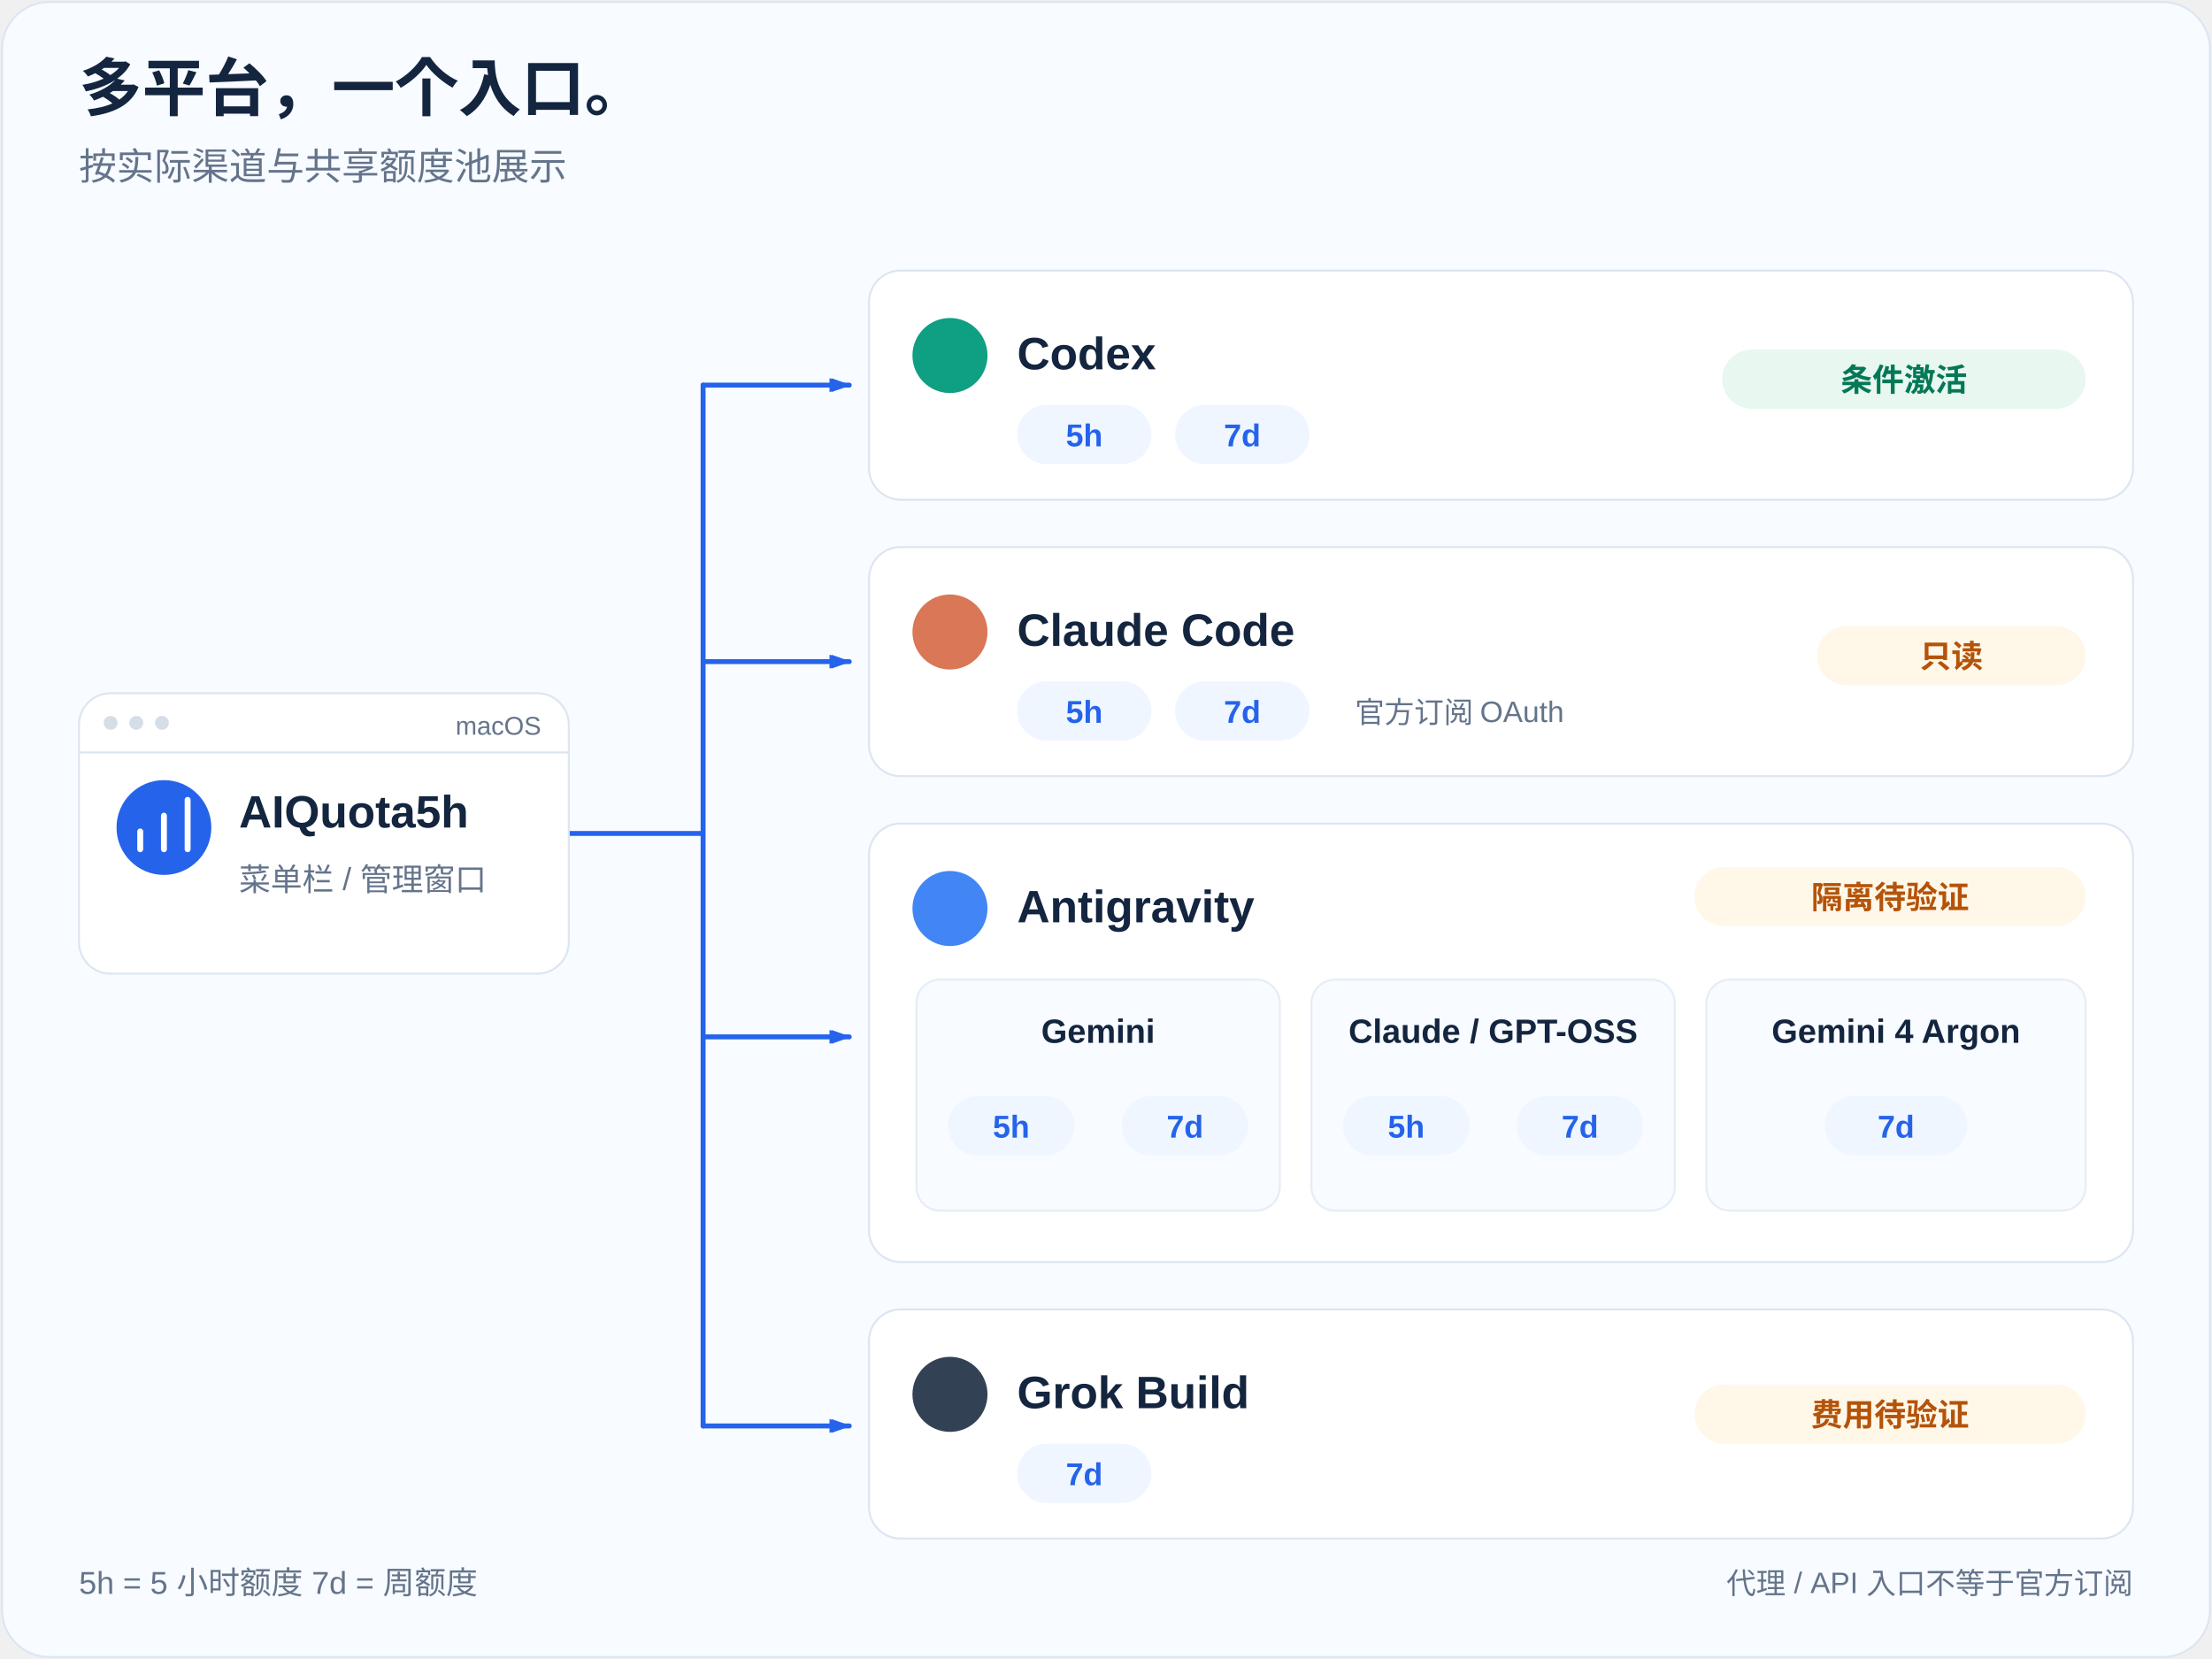
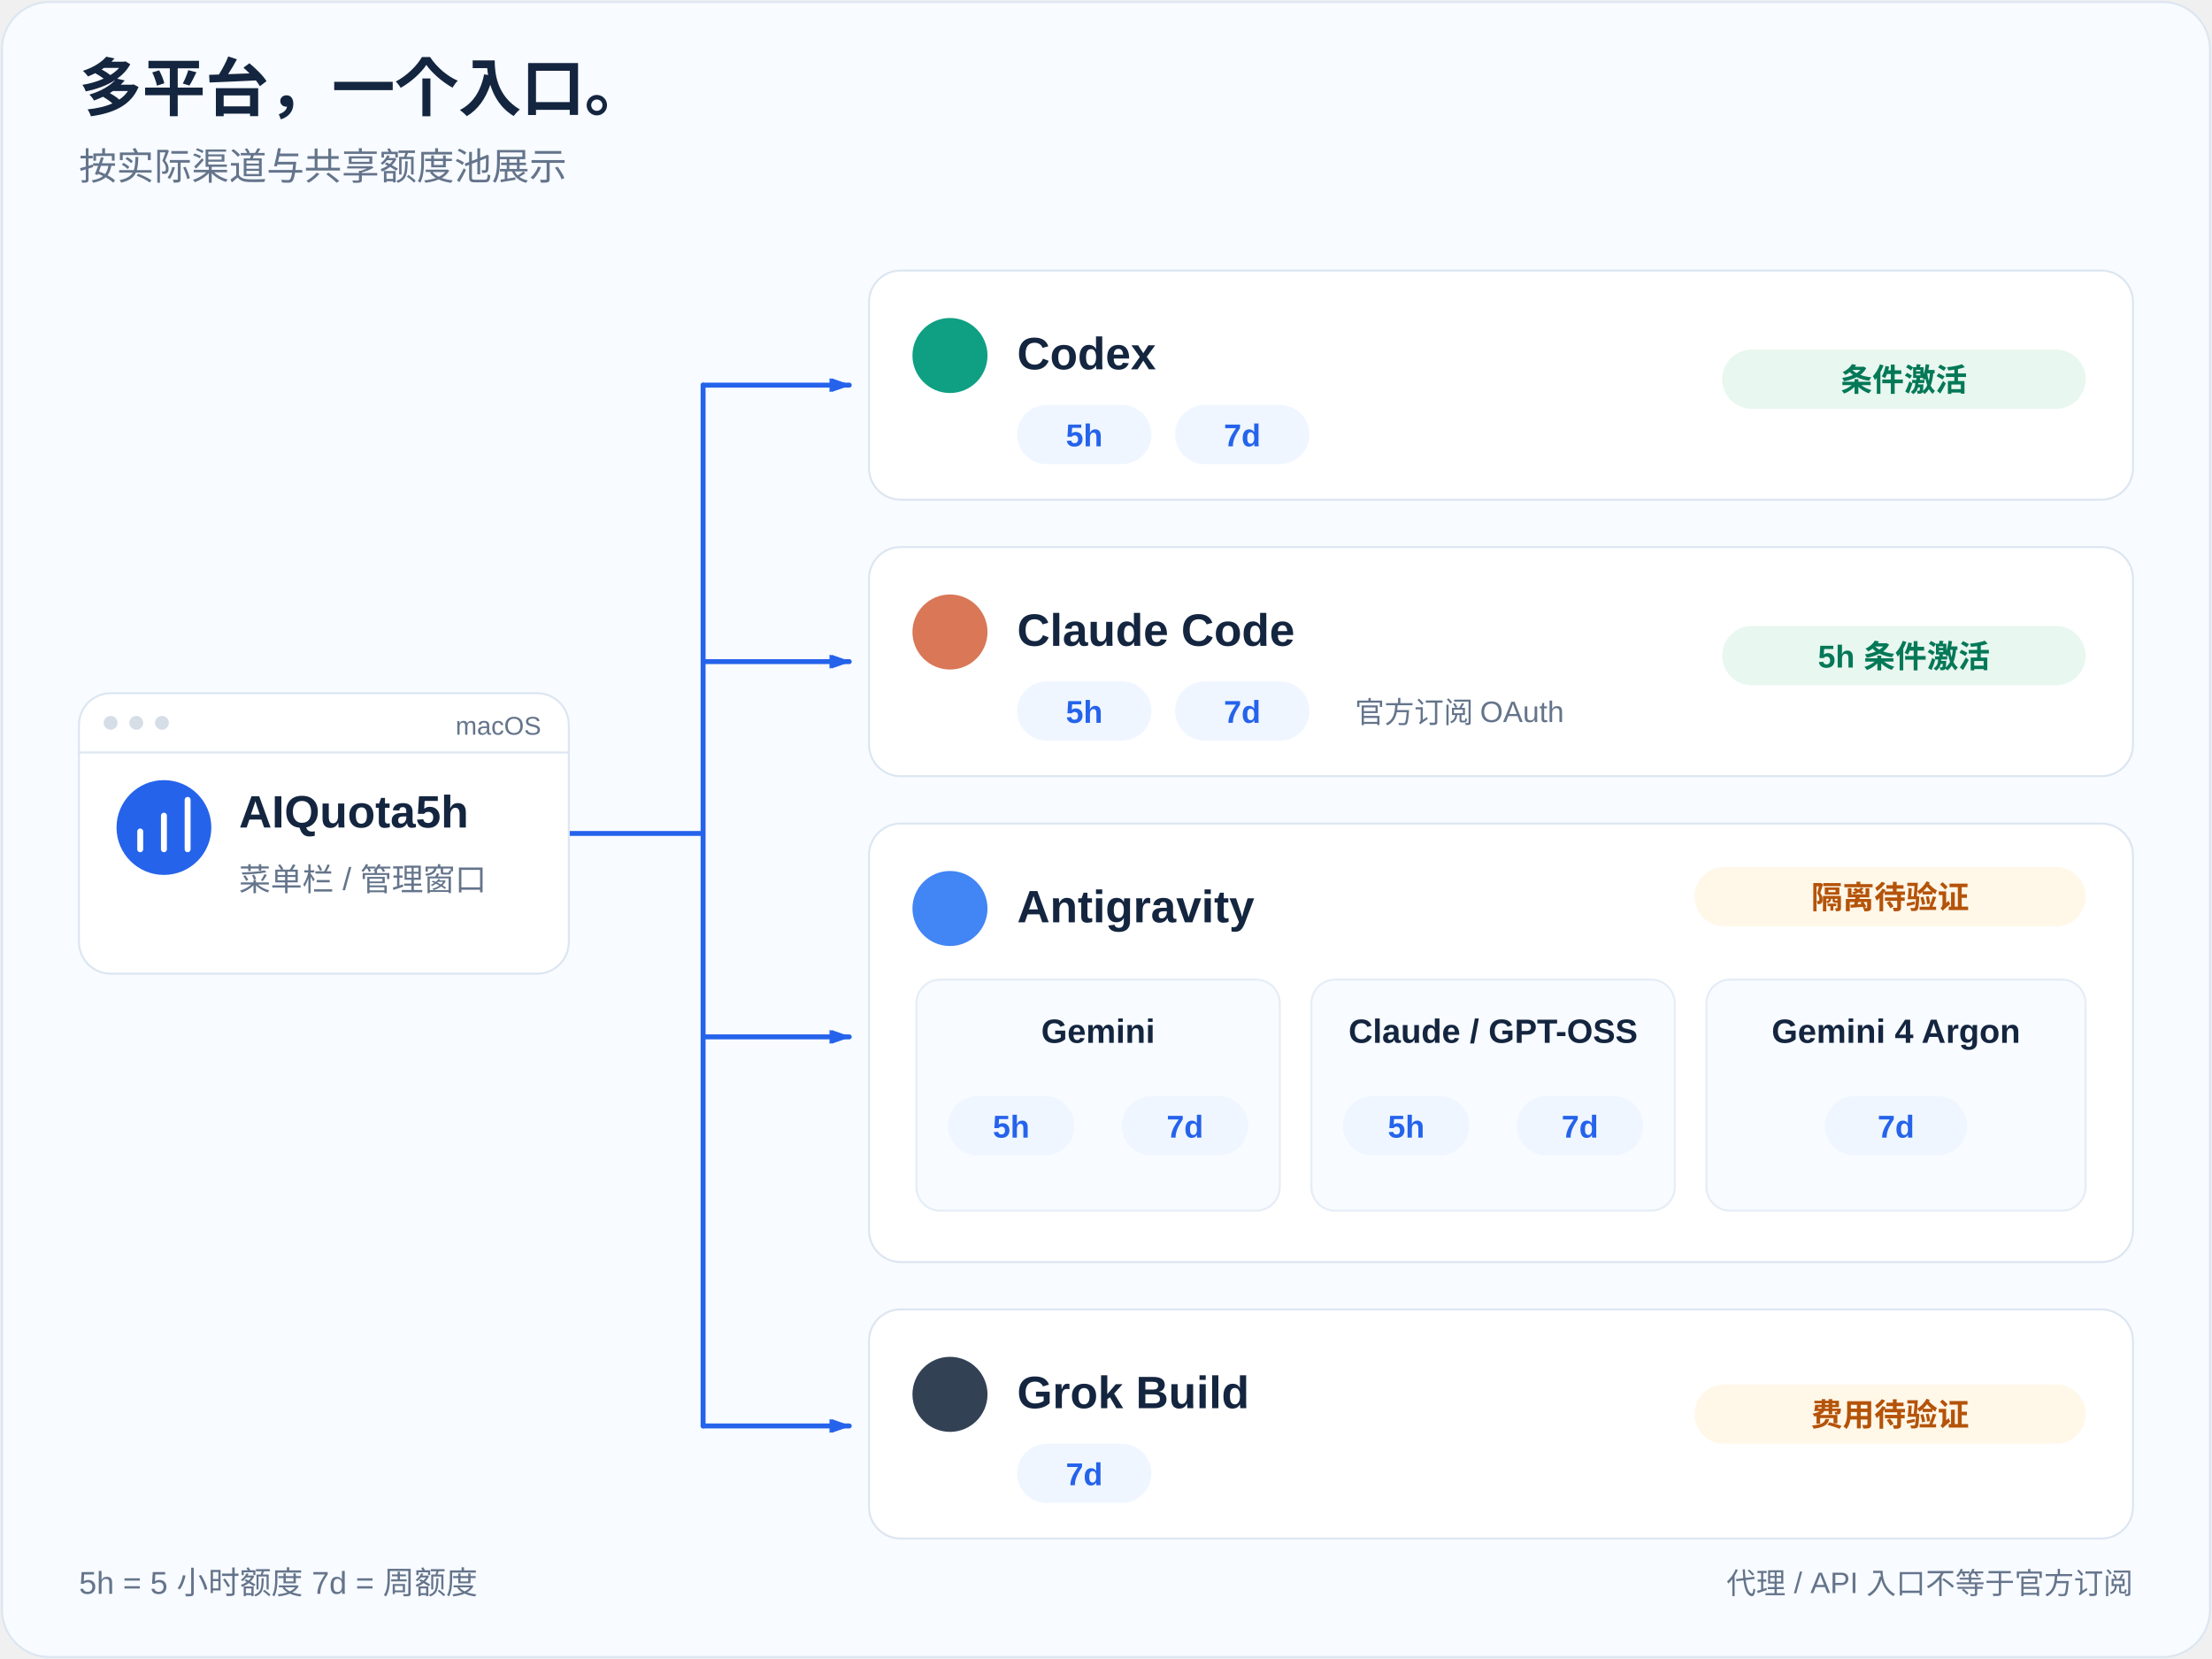
<svg xmlns="http://www.w3.org/2000/svg" width="1120" height="840" viewBox="0 0 1120 840" role="img" aria-labelledby="title desc">
  <style>text{font-family:"Helvetica Neue",Arial,"PingFang SC","Microsoft YaHei",sans-serif}</style>
  <defs>
    <marker id="arrow" markerWidth="10" markerHeight="7" refX="9" refY="3.5" orient="auto" markerUnits="userSpaceOnUse">
      <path d="M0 0L10 3.5L0 7Z" fill="#2563eb" />
    </marker>
  </defs>
  <rect x="1" y="1" width="1118" height="838" rx="24" fill="#f8fbff" stroke="#dce6f1" />
  <text x="40" y="56" font-size="32" fill="#14253f" font-weight="700" text-anchor="start">多平台，一个入口。</text>
  <text x="40" y="91" font-size="19" fill="#64748b" font-weight="400" text-anchor="start">按实际渠道与共享额度池展示</text>
  <path d="M288 422H356M356 195V722" fill="none" stroke="#2563eb" stroke-width="2.5" stroke-linecap="round" stroke-linejoin="round" />
  <path d="M356 195H430" fill="none" stroke="#2563eb" stroke-width="2.5" stroke-linecap="round" stroke-linejoin="round" marker-end="url(#arrow)" />
  <path d="M430.0 195.0L420.0 198.5L420.0 191.5Z" fill="#2563eb" />
  <path d="M356 335H430" fill="none" stroke="#2563eb" stroke-width="2.5" stroke-linecap="round" stroke-linejoin="round" marker-end="url(#arrow)" />
  <path d="M430.0 335.0L420.0 338.5L420.0 331.5Z" fill="#2563eb" />
  <path d="M356 525H430" fill="none" stroke="#2563eb" stroke-width="2.5" stroke-linecap="round" stroke-linejoin="round" marker-end="url(#arrow)" />
  <path d="M430.0 525.0L420.0 528.5L420.0 521.5Z" fill="#2563eb" />
  <path d="M356 722H430" fill="none" stroke="#2563eb" stroke-width="2.5" stroke-linecap="round" stroke-linejoin="round" marker-end="url(#arrow)" />
  <path d="M430.0 722.0L420.0 725.5L420.0 718.5Z" fill="#2563eb" />
  <rect x="40" y="351" width="248" height="142" rx="16" fill="white" stroke="#dce6f1" />
  <path d="M40 381H288" fill="none" stroke="#dce6f1" stroke-width="1" stroke-linecap="round" stroke-linejoin="round" />
  <circle cx="56" cy="366" r="3.5" fill="#d5dde7" stroke="none" />
  <circle cx="69" cy="366" r="3.5" fill="#d5dde7" stroke="none" />
  <circle cx="82" cy="366" r="3.5" fill="#d5dde7" stroke="none" />
  <text x="274" y="372" font-size="13" fill="#64748b" font-weight="500" text-anchor="end">macOS</text>
  <circle cx="83" cy="419" r="24" fill="#2563eb" stroke="none" />
  <path d="M71 430v-9m12 9v-17m12 17v-25" fill="none" stroke="white" stroke-width="3" stroke-linecap="round" stroke-linejoin="round" />
  <text x="121" y="419" font-size="23" fill="#14253f" font-weight="700" text-anchor="start">AIQuota5h</text>
  <text x="121" y="451" font-size="16" fill="#64748b" font-weight="400" text-anchor="start">菜单栏 / 管理窗口</text>
  <rect x="440" y="137" width="640" height="116" rx="16" fill="white" stroke="#dce6f1" />
  <circle cx="481" cy="180" r="19" fill="#0f9f82" stroke="none" />
  <text x="515" y="187" font-size="23" fill="#14253f" font-weight="700" text-anchor="start">Codex</text>
  <rect x="515" y="205" width="68" height="30" rx="15" fill="#eff6ff" stroke="none" />
  <text x="549.0" y="226" font-size="16" fill="#2563eb" font-weight="600" text-anchor="middle">5h</text>
  <rect x="595" y="205" width="68" height="30" rx="15" fill="#eff6ff" stroke="none" />
  <text x="629.0" y="226" font-size="16" fill="#2563eb" font-weight="600" text-anchor="middle">7d</text>
  <rect x="872" y="177" width="184" height="30" rx="15" fill="#e8f7ef" stroke="none" />
  <text x="964.0" y="198" font-size="16" fill="#047857" font-weight="600" text-anchor="middle">条件激活</text>
  <rect x="440" y="277" width="640" height="116" rx="16" fill="white" stroke="#dce6f1" />
  <circle cx="481" cy="320" r="19" fill="#d97757" stroke="none" />
  <text x="515" y="327" font-size="23" fill="#14253f" font-weight="700" text-anchor="start">Claude Code</text>
  <rect x="515" y="345" width="68" height="30" rx="15" fill="#eff6ff" stroke="none" />
  <text x="549.0" y="366" font-size="16" fill="#2563eb" font-weight="600" text-anchor="middle">5h</text>
  <rect x="595" y="345" width="68" height="30" rx="15" fill="#eff6ff" stroke="none" />
  <text x="629.0" y="366" font-size="16" fill="#2563eb" font-weight="600" text-anchor="middle">7d</text>
  <text x="686" y="366" font-size="15" fill="#64748b" font-weight="400" text-anchor="start">官方订阅 OAuth</text>
-   <rect x="920" y="317" width="136" height="30" rx="15" fill="#fff7e8" stroke="none" />
-   <text x="988.0" y="338" font-size="16" fill="#b45309" font-weight="600" text-anchor="middle">只读</text>
+   <rect x="872" y="317" width="184" height="30" rx="15" fill="#e8f7ef" stroke="none" />
+   <text x="964.0" y="338" font-size="16" fill="#047857" font-weight="600" text-anchor="middle">5h 条件激活</text>
  <rect x="440" y="417" width="640" height="222" rx="16" fill="white" stroke="#dce6f1" />
  <circle cx="481" cy="460" r="19" fill="#4285f4" stroke="none" />
  <text x="515" y="467" font-size="23" fill="#14253f" font-weight="700" text-anchor="start">Antigravity</text>
  <rect x="858" y="439" width="198" height="30" rx="15" fill="#fff7e8" stroke="none" />
  <text x="957.0" y="460" font-size="16" fill="#b45309" font-weight="600" text-anchor="middle">隔离待验证</text>
  <rect x="464" y="496" width="184" height="117" rx="12" fill="#f8fbff" stroke="#e5edf6" />
  <text x="556.0" y="528" font-size="17" fill="#14253f" font-weight="600" text-anchor="middle">Gemini</text>
  <rect x="480" y="555" width="64" height="30" rx="15" fill="#eff6ff" stroke="none" />
  <text x="512.0" y="576" font-size="16" fill="#2563eb" font-weight="600" text-anchor="middle">5h</text>
  <rect x="568" y="555" width="64" height="30" rx="15" fill="#eff6ff" stroke="none" />
  <text x="600.0" y="576" font-size="16" fill="#2563eb" font-weight="600" text-anchor="middle">7d</text>
  <rect x="664" y="496" width="184" height="117" rx="12" fill="#f8fbff" stroke="#e5edf6" />
  <text x="756.0" y="528" font-size="17" fill="#14253f" font-weight="600" text-anchor="middle">Claude / GPT-OSS</text>
  <rect x="680" y="555" width="64" height="30" rx="15" fill="#eff6ff" stroke="none" />
  <text x="712.0" y="576" font-size="16" fill="#2563eb" font-weight="600" text-anchor="middle">5h</text>
  <rect x="768" y="555" width="64" height="30" rx="15" fill="#eff6ff" stroke="none" />
  <text x="800.0" y="576" font-size="16" fill="#2563eb" font-weight="600" text-anchor="middle">7d</text>
  <rect x="864" y="496" width="192" height="117" rx="12" fill="#f8fbff" stroke="#e5edf6" />
  <text x="960.0" y="528" font-size="17" fill="#14253f" font-weight="600" text-anchor="middle">Gemini 4 Argon</text>
  <rect x="924.0" y="555" width="72" height="30" rx="15" fill="#eff6ff" stroke="none" />
  <text x="960.0" y="576" font-size="16" fill="#2563eb" font-weight="600" text-anchor="middle">7d</text>
  <rect x="440" y="663" width="640" height="116" rx="16" fill="white" stroke="#dce6f1" />
  <circle cx="481" cy="706" r="19" fill="#334155" stroke="none" />
  <text x="515" y="713" font-size="23" fill="#14253f" font-weight="700" text-anchor="start">Grok Build</text>
  <rect x="515" y="731" width="68" height="30" rx="15" fill="#eff6ff" stroke="none" />
  <text x="549.0" y="752" font-size="16" fill="#2563eb" font-weight="600" text-anchor="middle">7d</text>
  <rect x="858" y="701" width="198" height="30" rx="15" fill="#fff7e8" stroke="none" />
  <text x="957.0" y="722" font-size="16" fill="#b45309" font-weight="600" text-anchor="middle">费用待验证</text>
  <text x="40" y="807" font-size="16" fill="#64748b" font-weight="400" text-anchor="start">5h = 5 小时额度    7d = 周额度</text>
  <text x="1080" y="807" font-size="15" fill="#64748b" font-weight="400" text-anchor="end">代理 / API 入口不等于官方订阅</text>
</svg>
